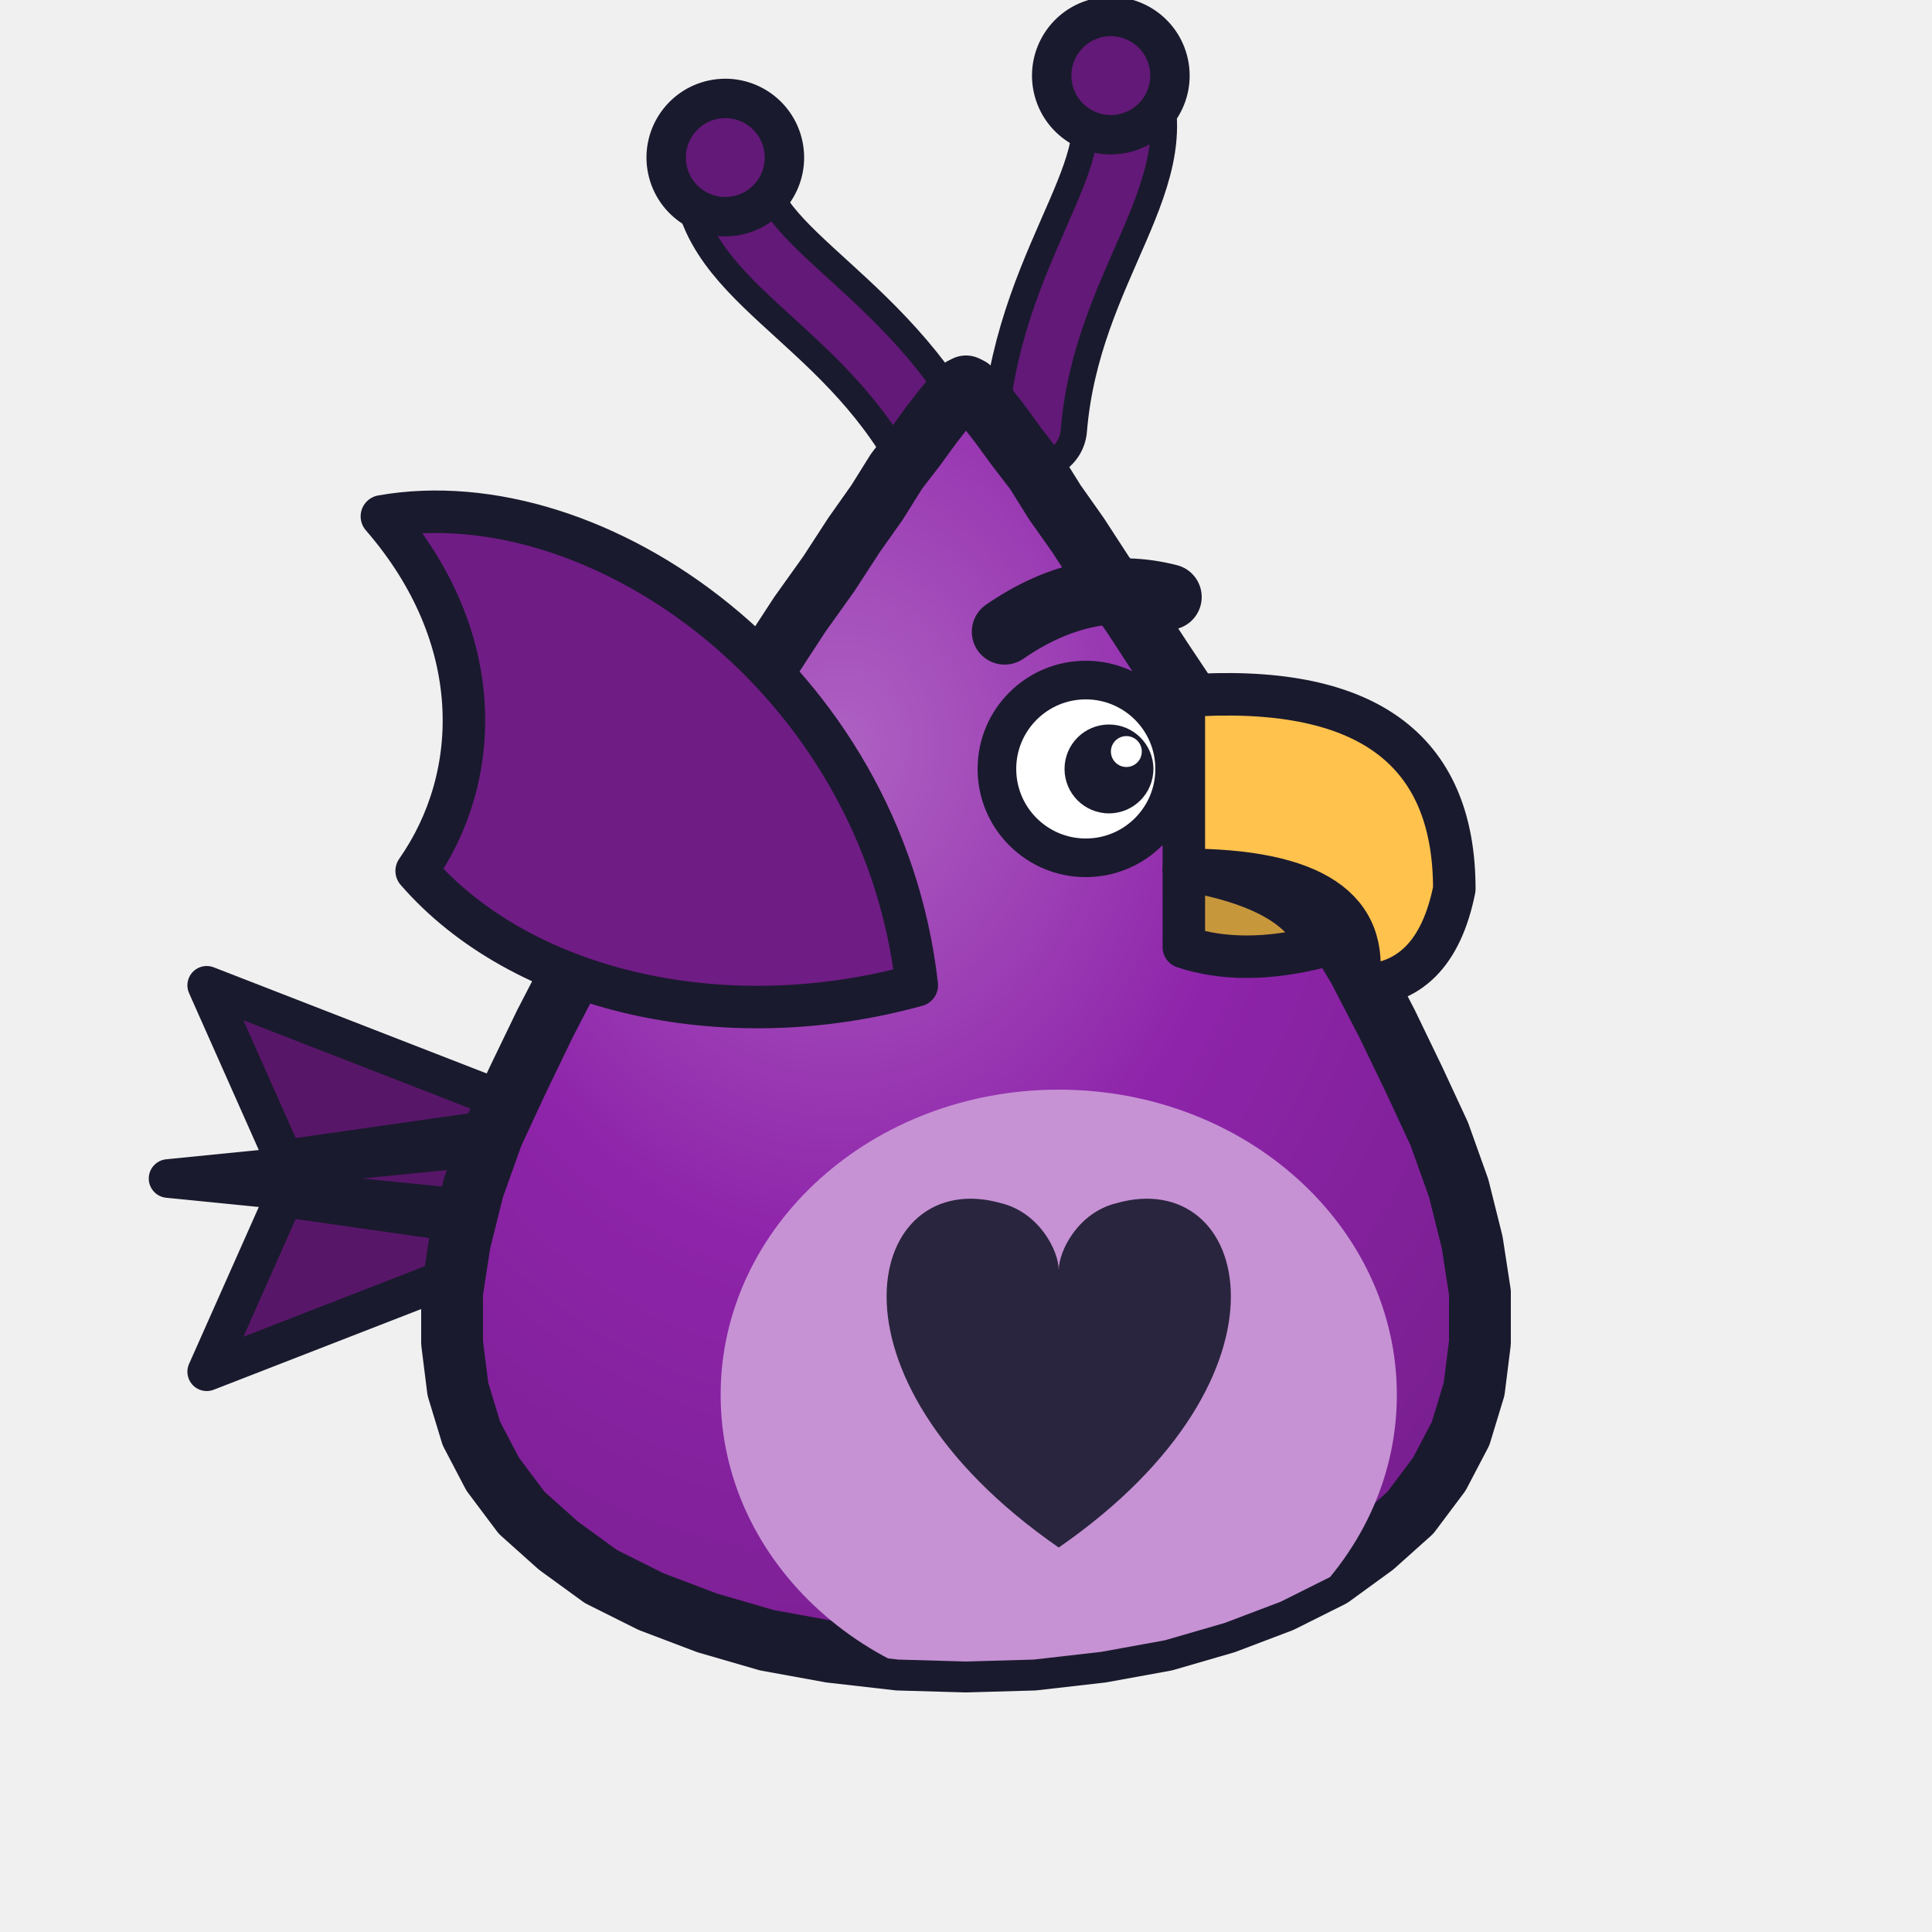
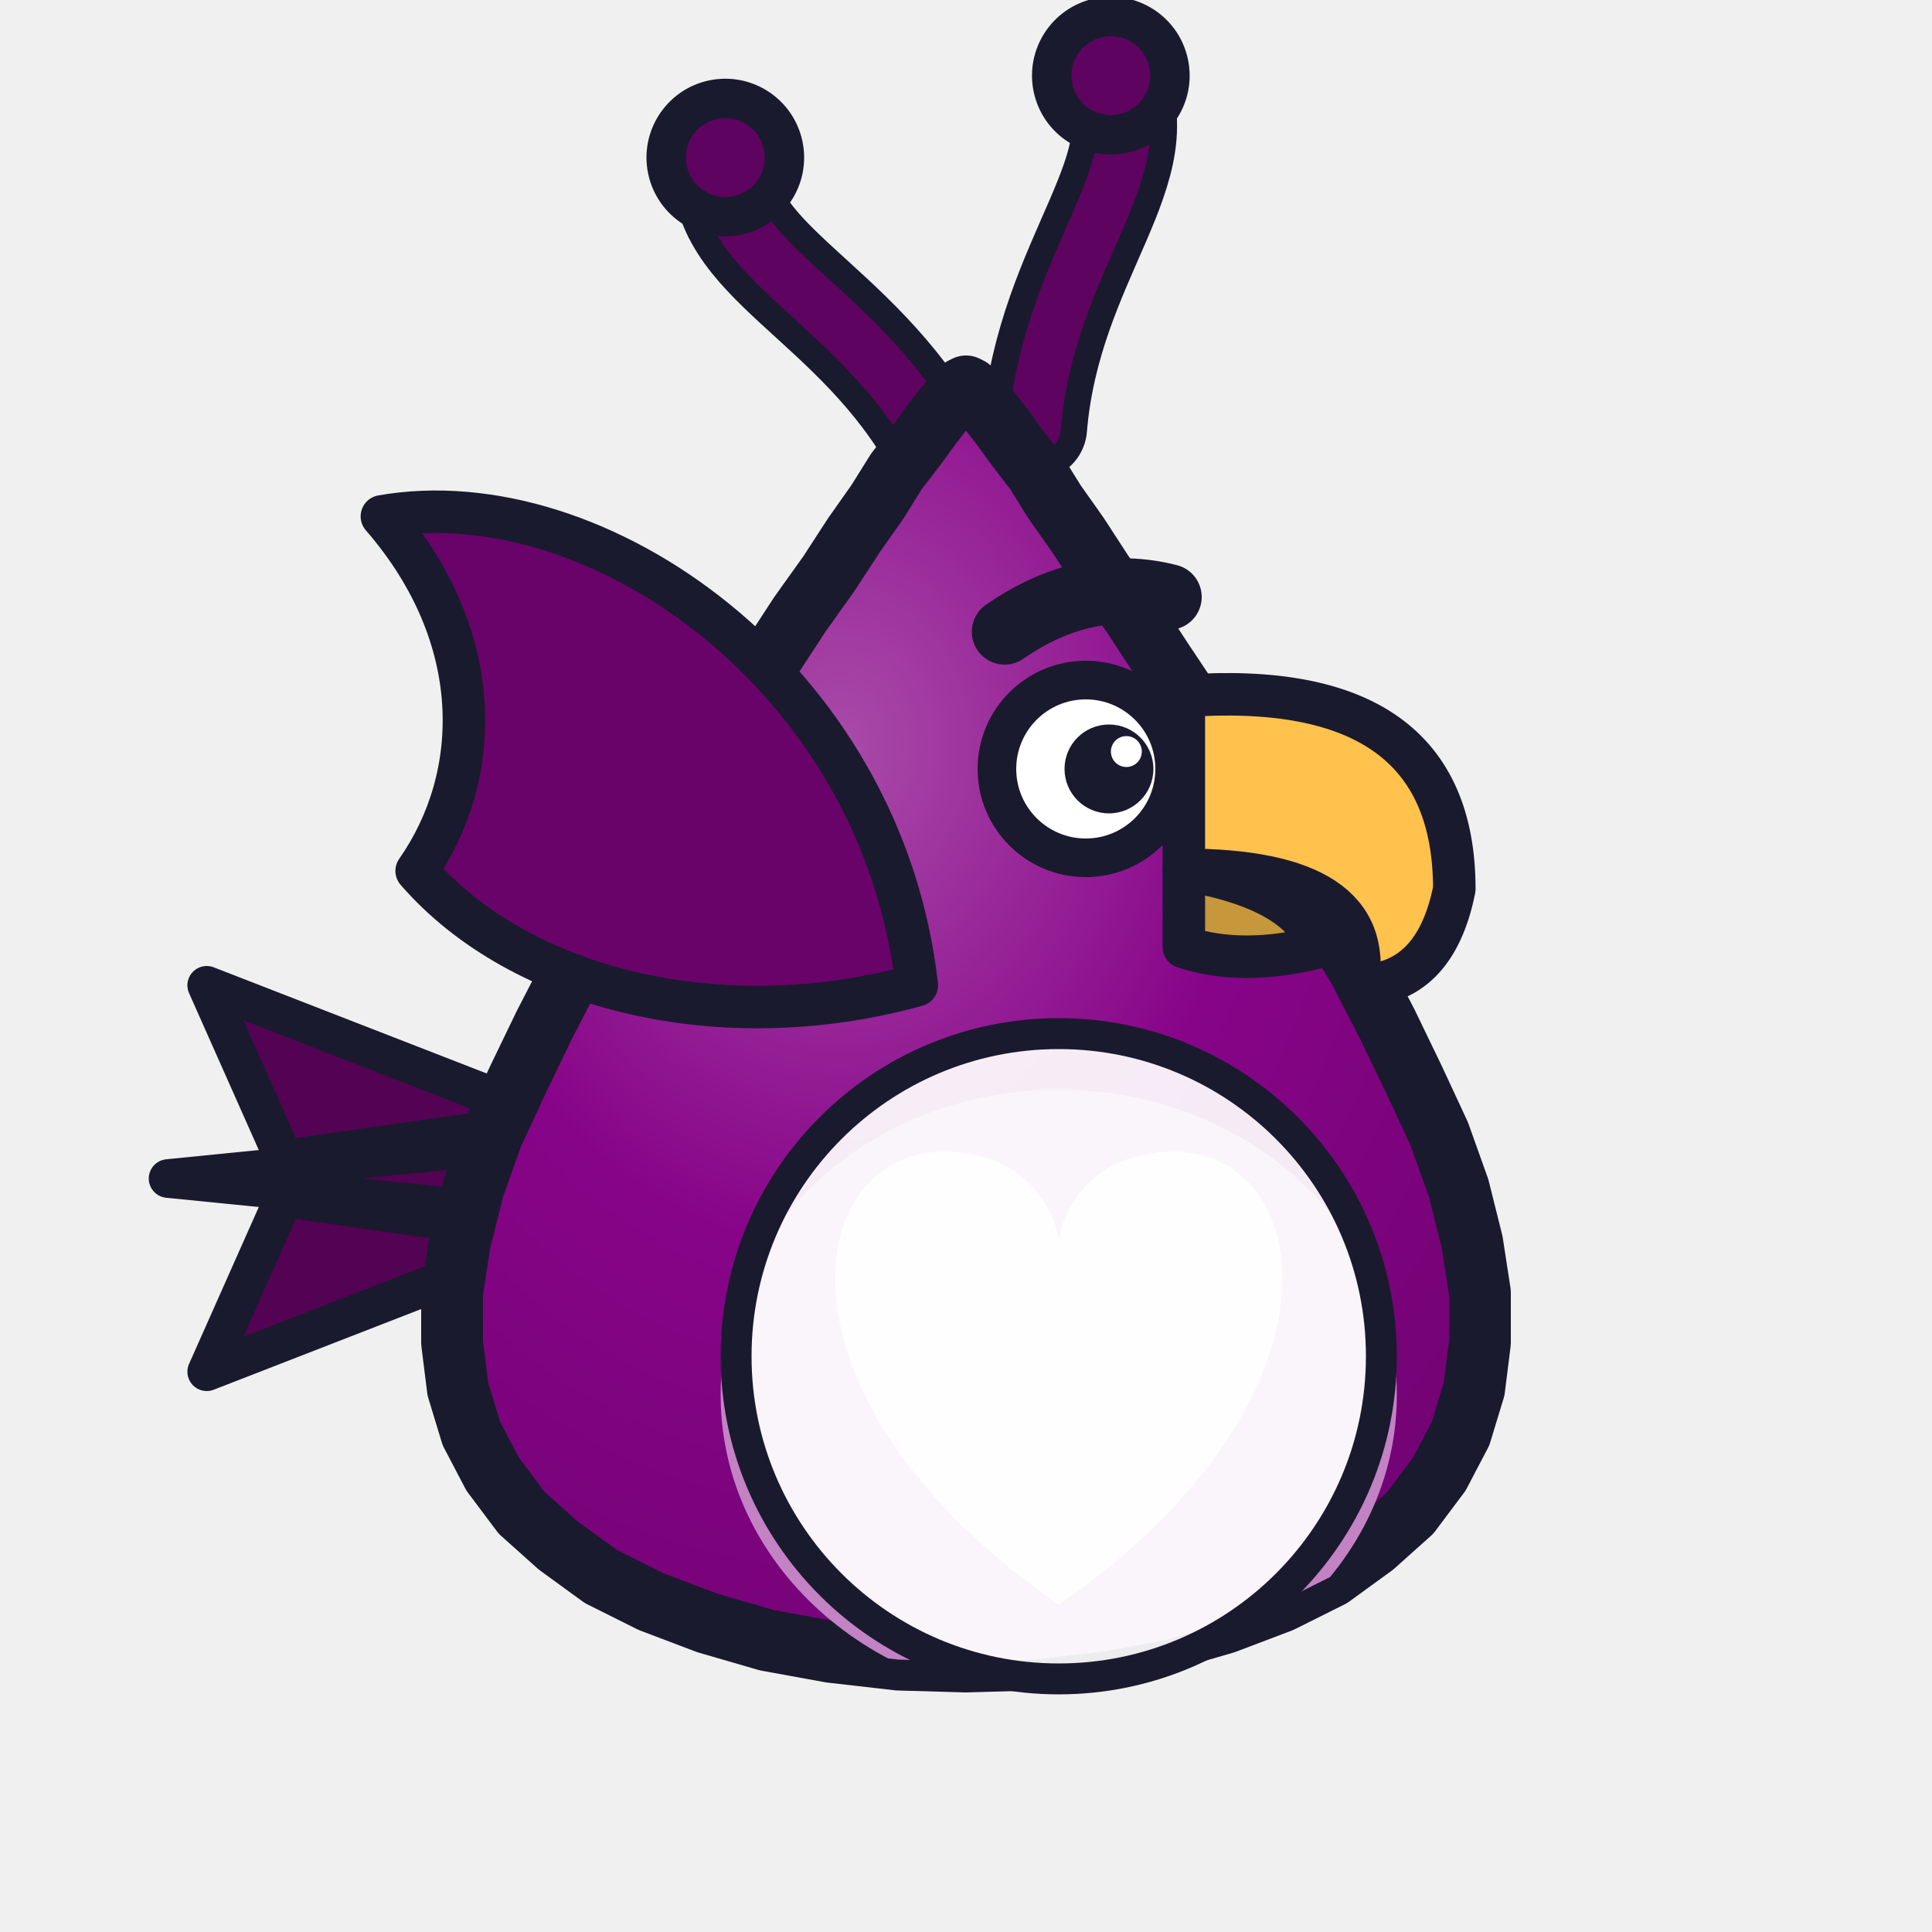
- <svg xmlns="http://www.w3.org/2000/svg" viewBox="0 0 100 100" data-kind="color" data-color="purple" data-side-frame="3" data-ver="5" data-character="보라">
+ <svg xmlns="http://www.w3.org/2000/svg" viewBox="0 0 100 100" data-kind="color" data-color="purple" data-side-frame="3" data-ver="7a" data-character="보라">
  <defs>
    <radialGradient id="gspurple" cx="38%" cy="28%" r="80%">
-       <stop offset="0" stop-color="#AE61C2" />
-       <stop offset=".5" stop-color="#8E24AA" />
-       <stop offset="1" stop-color="#791F90" />
+       <stop offset="0" stop-color="#A94AA9" />
+       <stop offset=".5" stop-color="#870488" />
+       <stop offset="1" stop-color="#730374" />
    </radialGradient>
    <clipPath id="cspurple">
      <path d="M50 20 50.2 20.1 50.6 20.5 51.1 21.1 51.8 22 52.6 23.1 53.6 24.4 54.6 26 55.8 27.7 57.1 29.7 58.6 31.8 60.1 34.1 61.7 36.5 63.4 39.1 65.1 41.7 66.9 44.5 68.6 47.3 70.3 50.1 71.8 53 73.2 55.9 74.5 58.7 75.5 61.5 76.2 64.3 76.6 66.9 76.6 69.5 76.3 71.9 75.6 74.2 74.5 76.3 73 78.3 71.1 80 68.9 81.6 66.3 82.9 63.4 84 60.3 84.9 57 85.5 53.5 85.9 50 86 46.5 85.9 43 85.5 39.7 84.9 36.6 84 33.7 82.9 31.1 81.6 28.9 80 27 78.3 25.5 76.3 24.4 74.2 23.7 71.9 23.4 69.5 23.4 66.9 23.8 64.3 24.5 61.5 25.5 58.7 26.8 55.9 28.2 53 29.7 50.1 31.4 47.3 33.1 44.5 34.9 41.7 36.6 39.1 38.3 36.5 39.9 34.1 41.4 31.8 42.9 29.7 44.2 27.7 45.4 26 46.4 24.4 47.4 23.1 48.2 22 48.9 21.1 49.4 20.5 49.8 20.1Z" />
    </clipPath>
  </defs>
-   <g fill="#581669" stroke="#1A1A2E" stroke-width="2" stroke-linejoin="round">
+   <g fill="#540254" stroke="#1A1A2E" stroke-width="2" stroke-linejoin="round">
    <path d="M28.7 58 L10.7 51 L14.7 60Z" />
    <path d="M28.7 64 L10.7 71 L14.7 62Z" />
    <path d="M28.7 59 L8.7 61 L28.7 63Z" />
  </g>
  <g transform="translate(50.7 21) rotate(-12) scale(.85)">
    <path d="M-3 2 C-6 -8 -14 -12 -12 -18" fill="none" stroke="#1A1A2E" stroke-width="6.4" stroke-linecap="round" />
-     <path d="M-3 2 C-6 -8 -14 -12 -12 -18" fill="none" stroke="#631977" stroke-width="3.2" stroke-linecap="round" />
+     <path d="M-3 2 C-6 -8 -14 -12 -12 -18" fill="none" stroke="#5E035F" stroke-width="3.2" stroke-linecap="round" />
    <path d="M3 2 C6 -8 14 -12 12 -18" fill="none" stroke="#1A1A2E" stroke-width="6.4" stroke-linecap="round" />
-     <path d="M3 2 C6 -8 14 -12 12 -18" fill="none" stroke="#631977" stroke-width="3.2" stroke-linecap="round" />
-     <circle cx="-12" cy="-18" r="3.6" fill="#631977" stroke="#1A1A2E" stroke-width="2.4" stroke-linejoin="round" />
-     <circle cx="12" cy="-18" r="3.6" fill="#631977" stroke="#1A1A2E" stroke-width="2.4" stroke-linejoin="round" />
+     <path d="M3 2 C6 -8 14 -12 12 -18" fill="none" stroke="#5E035F" stroke-width="3.2" stroke-linecap="round" />
+     <circle cx="-12" cy="-18" r="3.6" fill="#5E035F" stroke="#1A1A2E" stroke-width="2.4" stroke-linejoin="round" />
+     <circle cx="12" cy="-18" r="3.6" fill="#5E035F" stroke="#1A1A2E" stroke-width="2.4" stroke-linejoin="round" />
  </g>
-   <path transform="translate(0 -2)" d="M34.3 44.8 L26.3 46.6 L34.3 48.4Z" fill="#7A1F92" stroke="#1A1A2E" stroke-width="1.8" stroke-linejoin="round" />
-   <path transform="translate(0 -2)" d="M34.3 48.2 L26.3 50 L34.3 51.8Z" fill="#7A1F92" stroke="#1A1A2E" stroke-width="1.8" stroke-linejoin="round" />
+   <path transform="translate(0 -2)" d="M34.3 44.8 L26.3 46.6 L34.3 48.4Z" fill="#740375" stroke="#1A1A2E" stroke-width="1.8" stroke-linejoin="round" />
+   <path transform="translate(0 -2)" d="M34.3 48.2 L26.3 50 L34.3 51.8Z" fill="#740375" stroke="#1A1A2E" stroke-width="1.8" stroke-linejoin="round" />
  <path d="M50 20 50.2 20.1 50.6 20.5 51.1 21.1 51.8 22 52.6 23.1 53.6 24.4 54.6 26 55.8 27.7 57.1 29.7 58.6 31.8 60.1 34.1 61.7 36.5 63.4 39.1 65.1 41.7 66.9 44.5 68.6 47.3 70.3 50.1 71.8 53 73.2 55.9 74.5 58.7 75.5 61.5 76.2 64.3 76.6 66.9 76.6 69.5 76.3 71.9 75.6 74.2 74.5 76.3 73 78.3 71.1 80 68.9 81.6 66.3 82.9 63.4 84 60.3 84.9 57 85.5 53.5 85.9 50 86 46.5 85.9 43 85.5 39.7 84.9 36.6 84 33.7 82.9 31.1 81.6 28.9 80 27 78.3 25.5 76.3 24.4 74.2 23.7 71.9 23.4 69.5 23.4 66.9 23.8 64.3 24.5 61.5 25.5 58.7 26.8 55.9 28.2 53 29.7 50.1 31.4 47.3 33.1 44.5 34.9 41.7 36.6 39.1 38.3 36.5 39.9 34.1 41.4 31.8 42.9 29.7 44.2 27.7 45.4 26 46.4 24.4 47.4 23.1 48.2 22 48.9 21.1 49.4 20.5 49.8 20.1Z" fill="url(#gspurple)" stroke="#1A1A2E" stroke-width="3.2" stroke-linejoin="round" />
  <g clip-path="url(#cspurple)">
-     <ellipse cx="54.8" cy="72.2" rx="17.5" ry="15.8" fill="#C692D4" />
+     <ellipse cx="54.8" cy="72.2" rx="17.5" ry="15.8" fill="#C382C4" />
  </g>
-   <g transform="translate(54.8 70.2) scale(0.495) translate(-50 -50)">
-     <path d="M50 70 C24 52 30 30 44 34 C48 35 50 39 50 41 C50 39 52 35 56 34 C70 30 76 52 50 70z" fill="#1A1A2E" fill-opacity=".9" />
+   <circle cx="54.8" cy="70.2" r="16.7" fill="#FFFFFF" fill-opacity=".92" stroke="#1A1A2E" stroke-width="1.6" />
+   <g transform="translate(54.8 70.2) scale(0.643) translate(-50 -50)">
+     <path d="M50 70 C24 52 30 30 44 34 C48 35 50 39 50 41 C50 39 52 35 56 34 C70 30 76 52 50 70z" fill="#FFFFFF" fill-opacity=".9" />
  </g>
  <path d="M60.5 30.9 Q56.2 29.8 52 32.7" fill="none" stroke="#1A1A2E" stroke-width="3.4" stroke-linecap="round" />
  <circle cx="56.2" cy="39.8" r="4.6" fill="#fff" stroke="#1A1A2E" stroke-width="2" />
  <circle cx="57.4" cy="39.8" r="2.3" fill="#1A1A2E" />
  <circle cx="58.3" cy="38.9" r="0.8" fill="#fff" />
  <path d="M61.275 45.02 Q67.275 46.02 68.275 49.02 Q64.275 50.02 61.275 49.02Z" fill="#C7973C" stroke="#1A1A2E" stroke-width="2.2" stroke-linejoin="round" />
  <path d="M61.275 36.02 Q75.275 35.02 75.275 46.02 Q74.275 51.02 70.275 51.02 Q71.275 45.02 61.275 45.02Z" fill="#FFC24D" stroke="#1A1A2E" stroke-width="2.2" stroke-linejoin="round" />
  <path d="M61.275 36.02 Q75.275 35.02 75.275 46.02 Q74.275 51.02 70.275 51.02 Q71.275 45.02 61.275 45.02Z" fill="none" stroke="#fff" stroke-opacity=".0" />
  <g transform="rotate(35 48.6 51.8)">
-     <path d="M48.6 51.8 C38 39.8 20 39.8 12 47.8 C20 49.8 24 55.8 24 61.8 C32 63.8 42 59.8 48.6 51.8Z" transform="translate(-1.4 0)" fill="#6F1C85" stroke="#1A1A2E" stroke-width="2.2" stroke-linejoin="round" />
+     <path d="M48.6 51.8 C38 39.8 20 39.8 12 47.8 C20 49.8 24 55.8 24 61.8 C32 63.8 42 59.8 48.6 51.8Z" transform="translate(-1.4 0)" fill="#69036A" stroke="#1A1A2E" stroke-width="2.2" stroke-linejoin="round" />
  </g>
</svg>
